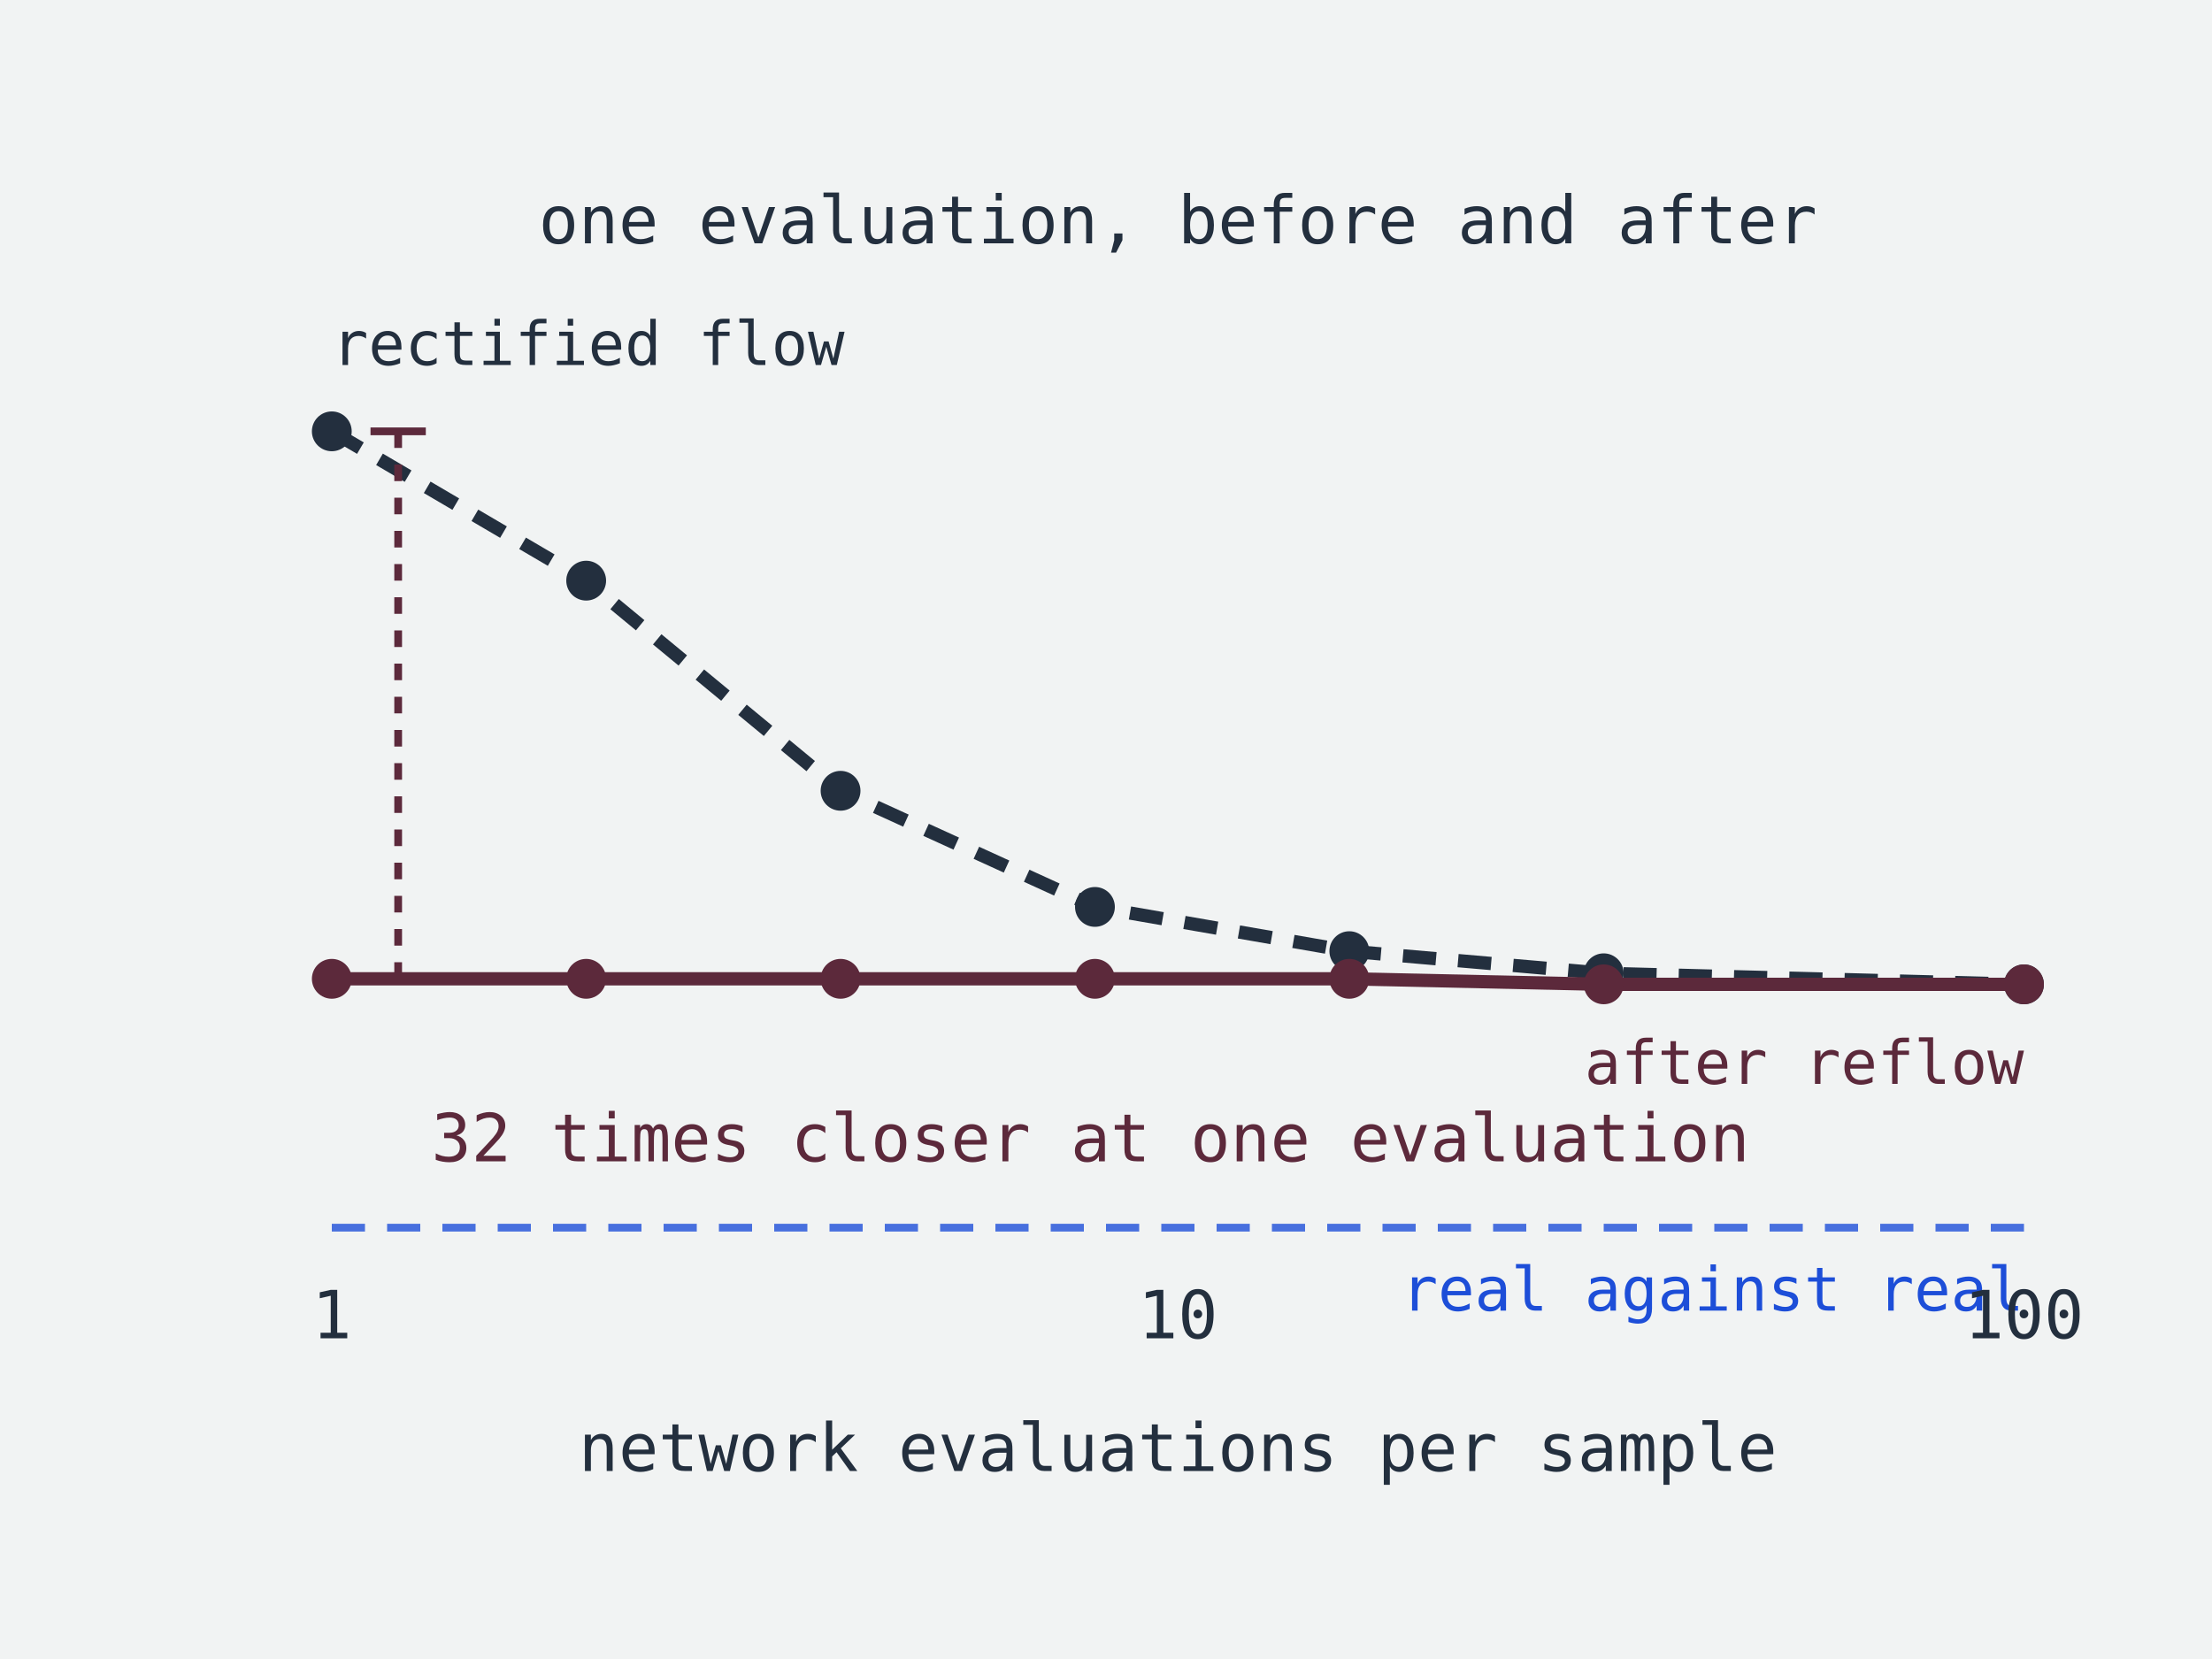
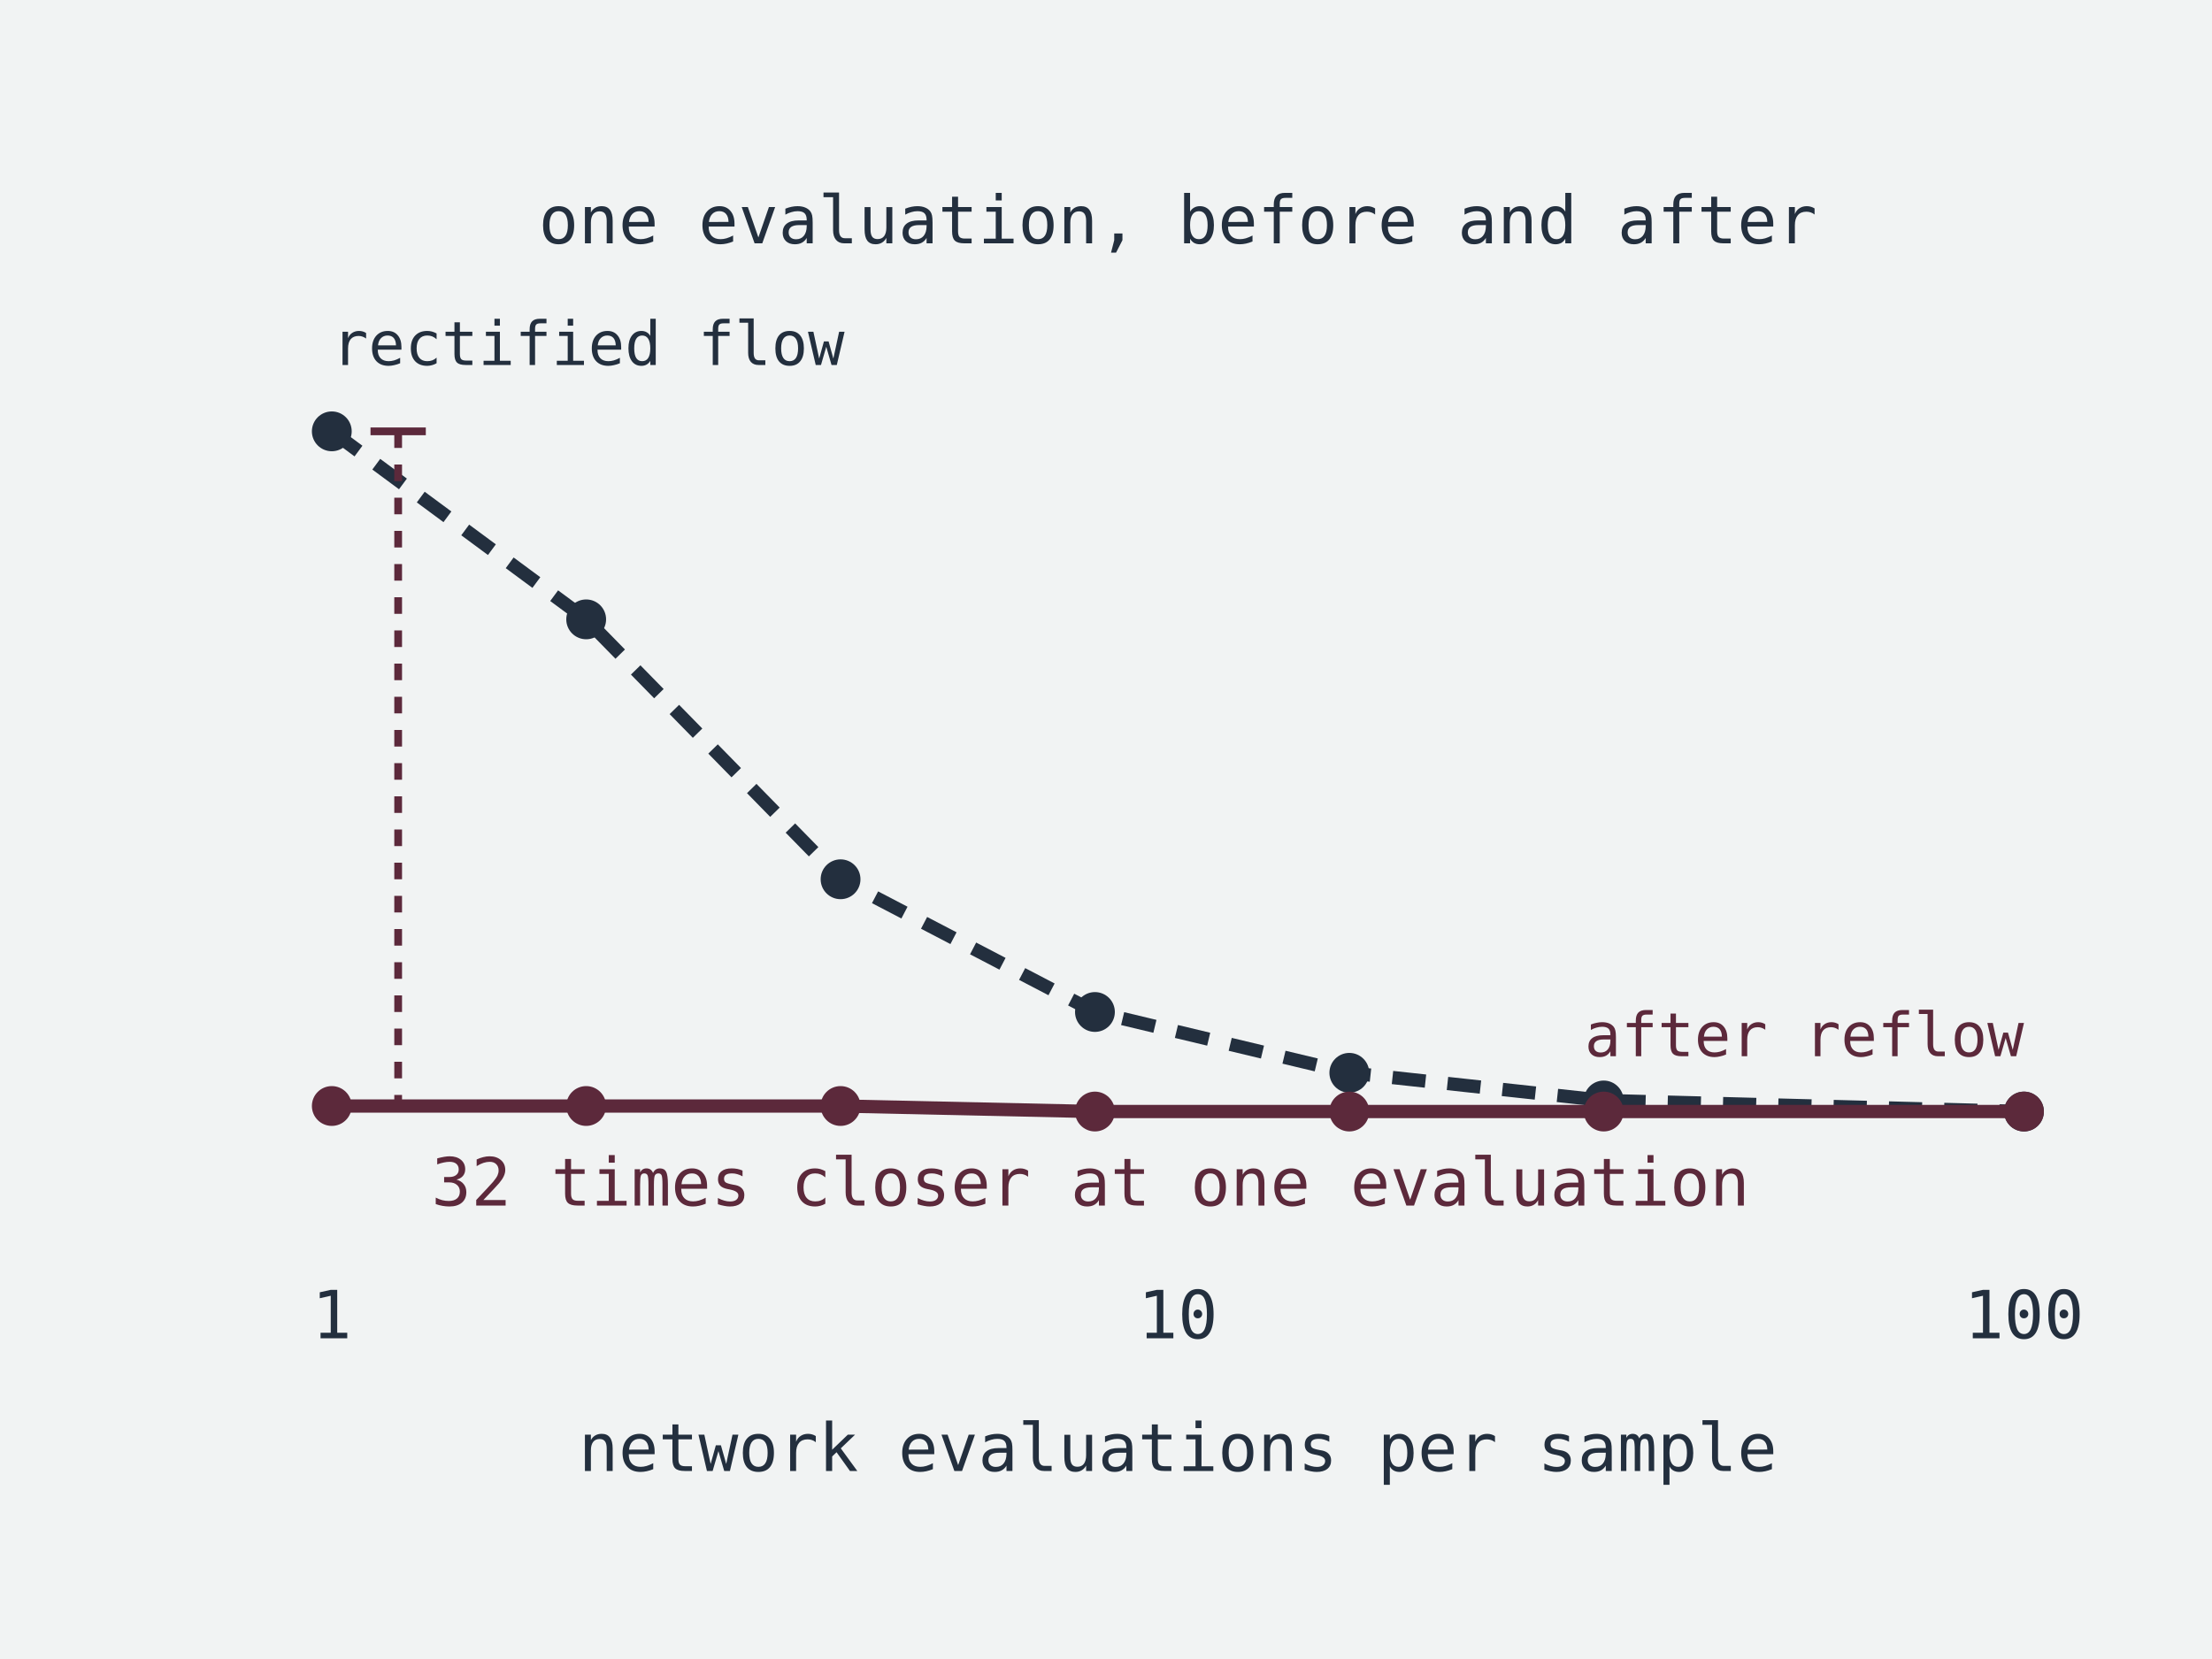
<svg xmlns="http://www.w3.org/2000/svg" viewBox="0 0 400 300">
  <rect width="400" height="300" fill="#f1f3f3" />
-   <line x1="60" y1="222" x2="366" y2="222" stroke="#1d4ed8" stroke-width="1.4" stroke-dasharray="6 4" opacity="0.8" />
-   <text x="366" y="237" text-anchor="end" font-family="monospace" font-size="11" fill="#1d4ed8">real against real</text>
-   <polyline points="60,78 106,105 152,143 198,164 244,172 290,176 366,178" fill="none" stroke="#232f3e" stroke-width="2.4" stroke-dasharray="6 4" />
+   <polyline points="60,78 106,112 152,159 198,183 244,194 290,199 366,201" fill="none" stroke="#232f3e" stroke-width="2.4" stroke-dasharray="6 4" />
  <circle cx="60" cy="78" r="3.6" fill="#232f3e" />
-   <circle cx="106" cy="105" r="3.6" fill="#232f3e" />
-   <circle cx="152" cy="143" r="3.6" fill="#232f3e" />
-   <circle cx="198" cy="164" r="3.6" fill="#232f3e" />
-   <circle cx="244" cy="172" r="3.6" fill="#232f3e" />
-   <circle cx="290" cy="176" r="3.6" fill="#232f3e" />
-   <circle cx="366" cy="178" r="3.6" fill="#232f3e" />
-   <polyline points="60,177 106,177 152,177 198,177 244,177 290,178 366,178" fill="none" stroke="#5c293b" stroke-width="2.4" />
-   <circle cx="60" cy="177" r="3.6" fill="#5c293b" />
-   <circle cx="106" cy="177" r="3.6" fill="#5c293b" />
-   <circle cx="152" cy="177" r="3.6" fill="#5c293b" />
-   <circle cx="198" cy="177" r="3.6" fill="#5c293b" />
-   <circle cx="244" cy="177" r="3.6" fill="#5c293b" />
-   <circle cx="290" cy="178" r="3.6" fill="#5c293b" />
-   <circle cx="366" cy="178" r="3.6" fill="#5c293b" />
-   <line x1="72" y1="78" x2="72" y2="177" stroke="#5c293b" stroke-width="1.4" stroke-dasharray="3 3" />
+   <circle cx="106" cy="112" r="3.6" fill="#232f3e" />
+   <circle cx="152" cy="159" r="3.6" fill="#232f3e" />
+   <circle cx="198" cy="183" r="3.6" fill="#232f3e" />
+   <circle cx="244" cy="194" r="3.6" fill="#232f3e" />
+   <circle cx="290" cy="199" r="3.6" fill="#232f3e" />
+   <circle cx="366" cy="201" r="3.6" fill="#232f3e" />
+   <polyline points="60,200 106,200 152,200 198,201 244,201 290,201 366,201" fill="none" stroke="#5c293b" stroke-width="2.4" />
+   <circle cx="60" cy="200" r="3.6" fill="#5c293b" />
+   <circle cx="106" cy="200" r="3.6" fill="#5c293b" />
+   <circle cx="152" cy="200" r="3.6" fill="#5c293b" />
+   <circle cx="198" cy="201" r="3.6" fill="#5c293b" />
+   <circle cx="244" cy="201" r="3.6" fill="#5c293b" />
+   <circle cx="290" cy="201" r="3.6" fill="#5c293b" />
+   <circle cx="366" cy="201" r="3.6" fill="#5c293b" />
+   <line x1="72" y1="78" x2="72" y2="200" stroke="#5c293b" stroke-width="1.4" stroke-dasharray="3 3" />
  <line x1="67" y1="78" x2="77" y2="78" stroke="#5c293b" stroke-width="1.4" />
-   <line x1="67" y1="177" x2="77" y2="177" stroke="#5c293b" stroke-width="1.4" />
-   <text x="78" y="210" text-anchor="start" font-family="monospace" font-size="12" fill="#5c293b">32 times closer at one evaluation</text>
+   <line x1="67" y1="200" x2="77" y2="200" stroke="#5c293b" stroke-width="1.4" />
+   <text x="78" y="218" text-anchor="start" font-family="monospace" font-size="12" fill="#5c293b">32 times closer at one evaluation</text>
  <text x="60" y="66" text-anchor="start" font-family="monospace" font-size="11" fill="#232f3e">rectified flow</text>
-   <text x="366" y="196" text-anchor="end" font-family="monospace" font-size="11" fill="#5c293b">after reflow</text>
+   <text x="366" y="191" text-anchor="end" font-family="monospace" font-size="11" fill="#5c293b">after reflow</text>
  <text x="60" y="242" text-anchor="middle" font-family="monospace" font-size="12" fill="#232f3e">1</text>
  <text x="213" y="242" text-anchor="middle" font-family="monospace" font-size="12" fill="#232f3e">10</text>
  <text x="366" y="242" text-anchor="middle" font-family="monospace" font-size="12" fill="#232f3e">100</text>
  <text x="213" y="266" text-anchor="middle" font-family="monospace" font-size="12" fill="#232f3e">network evaluations per sample</text>
  <text x="213" y="44" text-anchor="middle" font-family="monospace" font-size="12" fill="#232f3e">one evaluation, before and after</text>
</svg>
